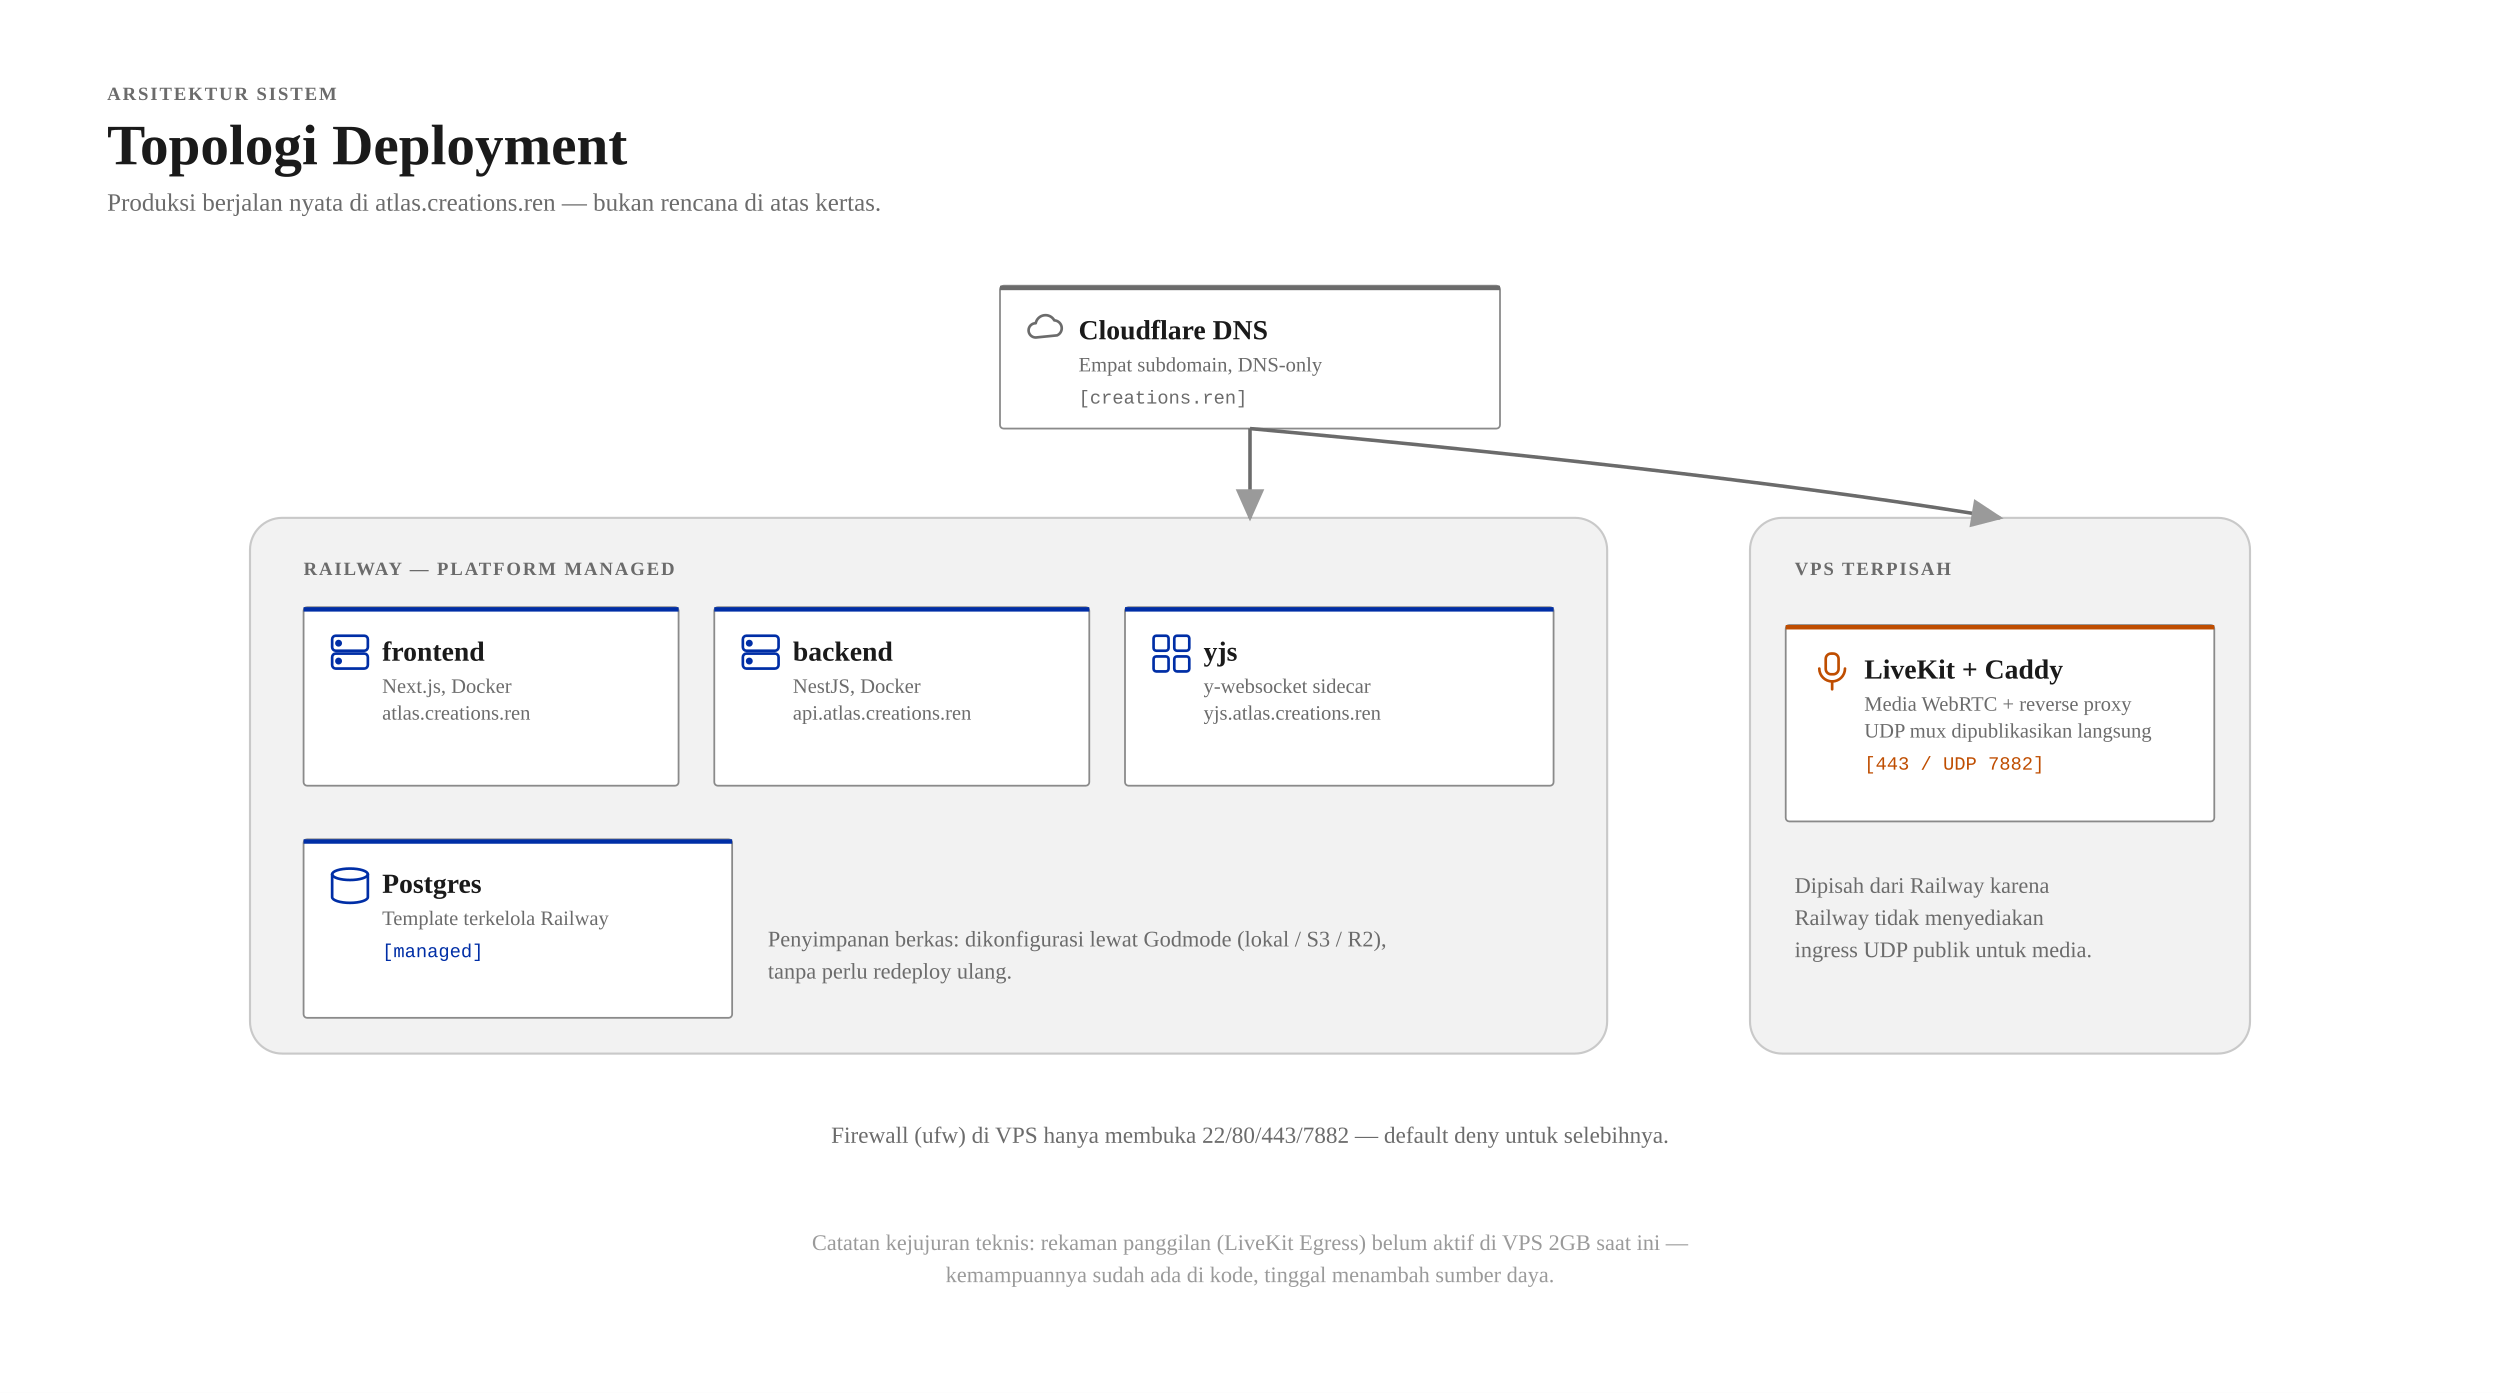
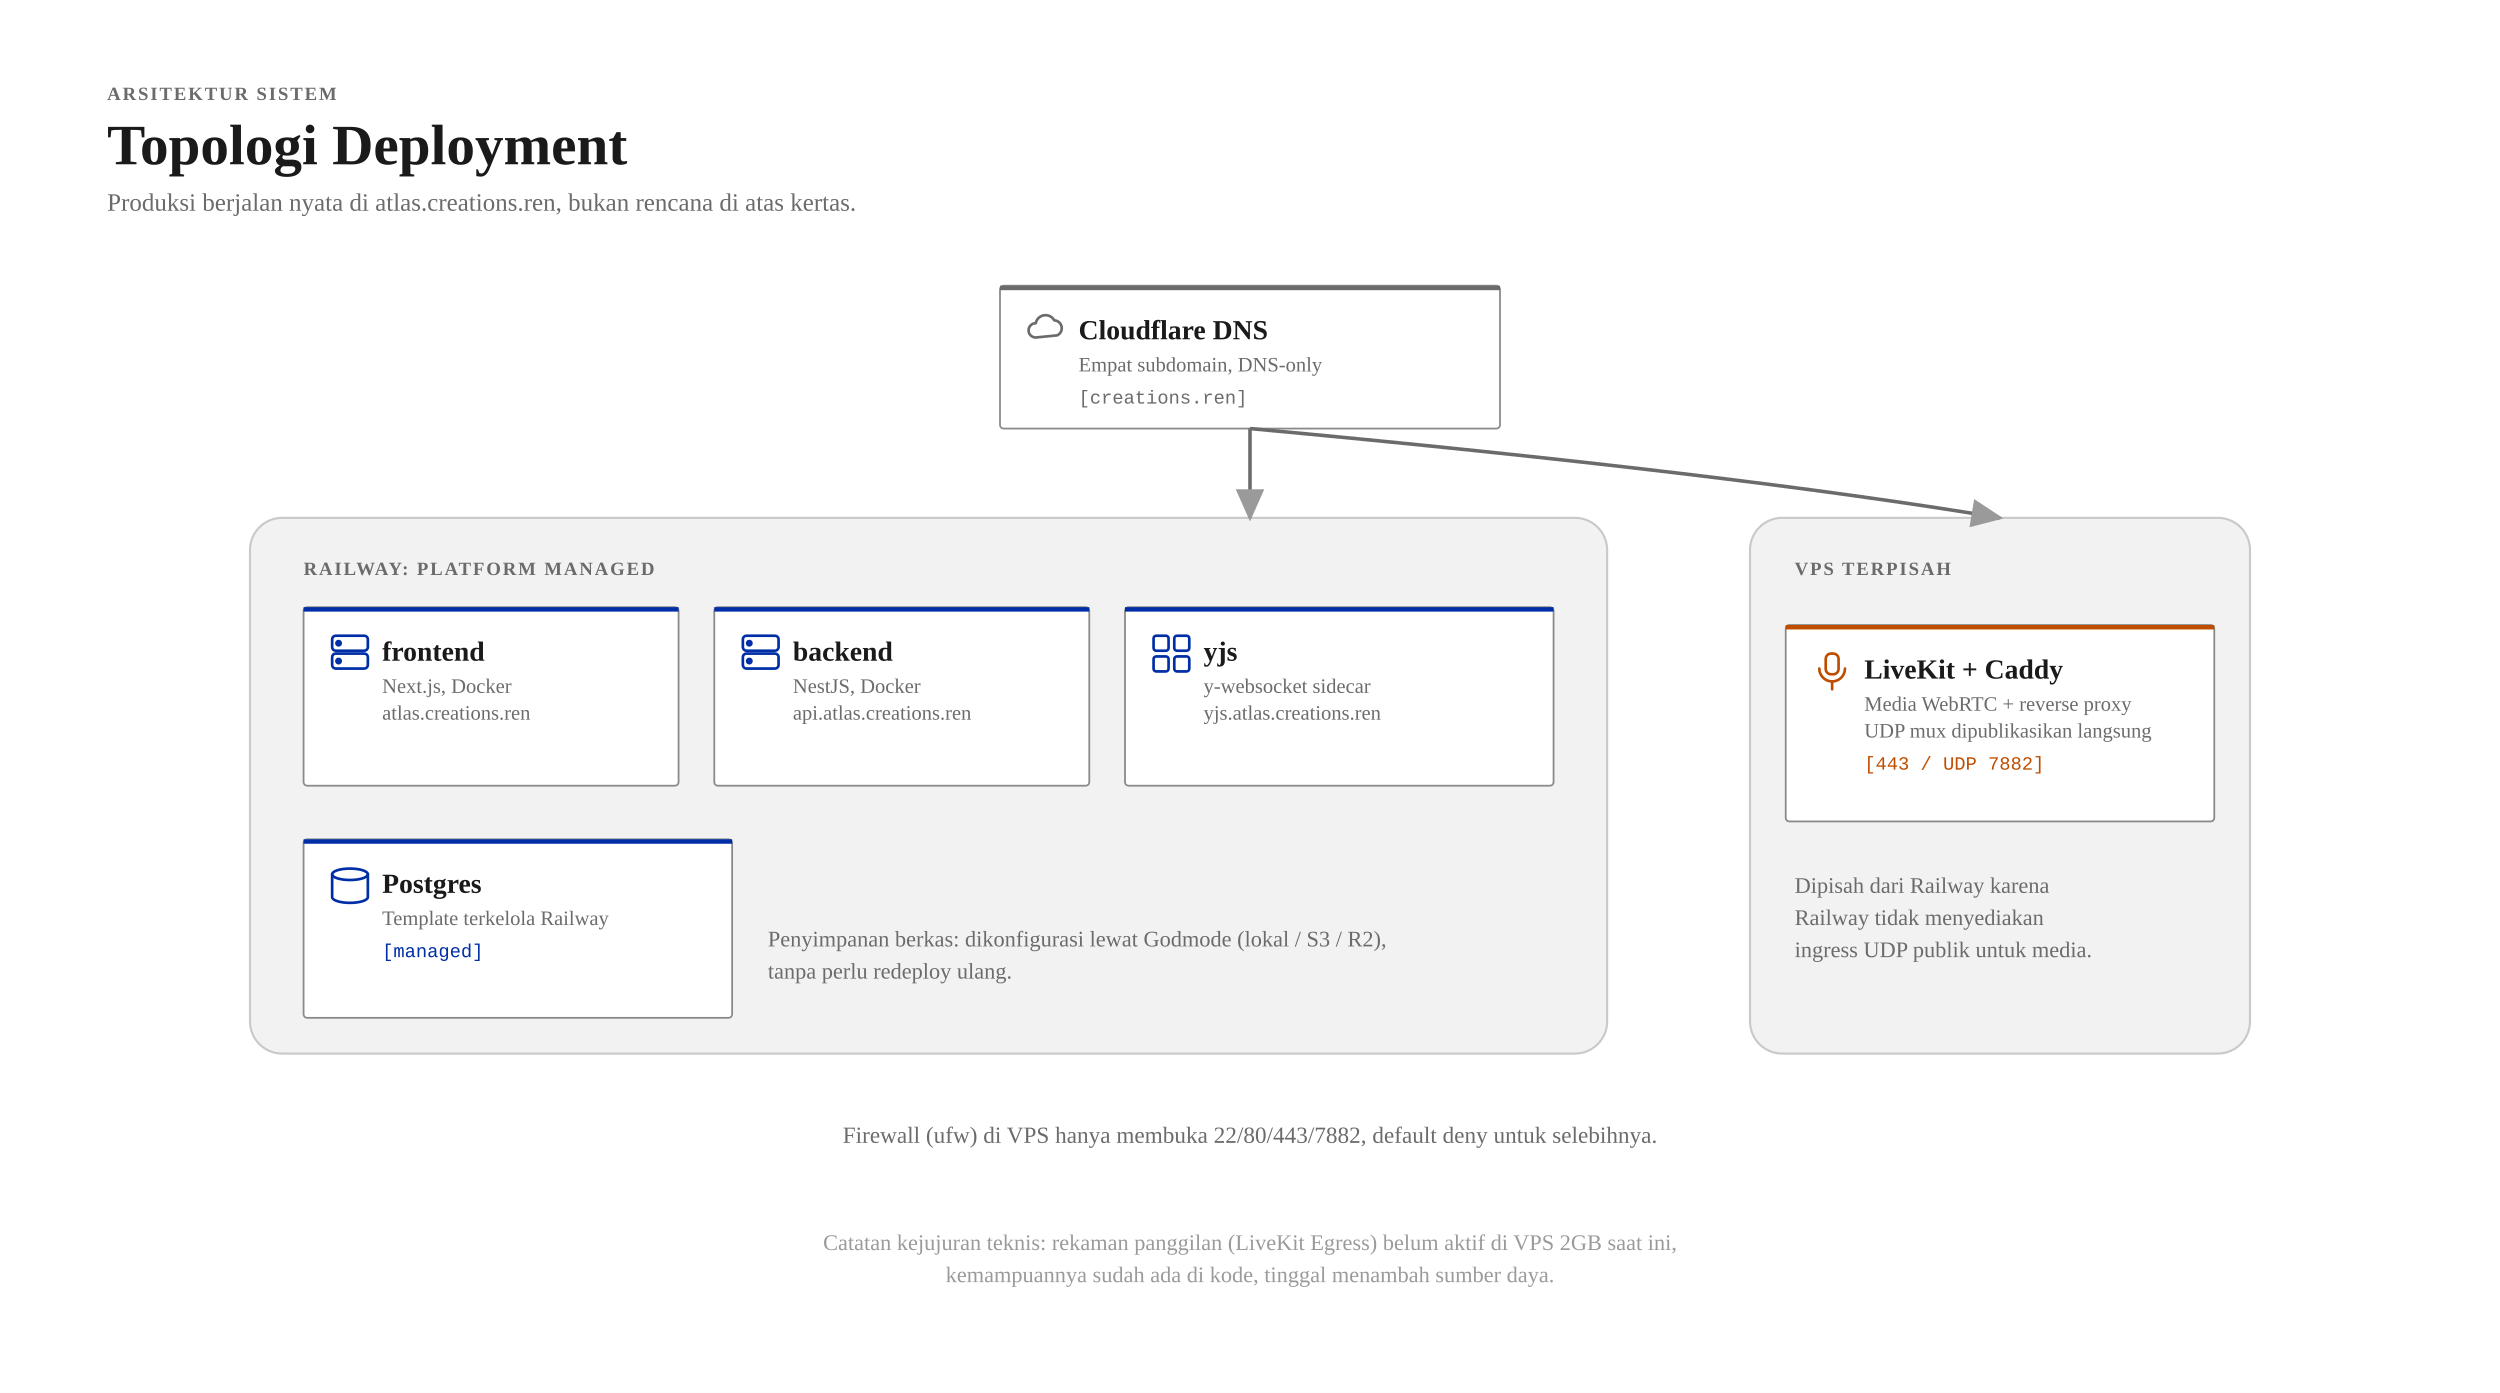
<svg xmlns="http://www.w3.org/2000/svg" width="1400" height="780" viewBox="0 0 1400 780">
  <rect width="1400" height="780" fill="#ffffff" />
  <defs>
    <marker id="arrowhead" markerWidth="9" markerHeight="8" refX="8" refY="4" orient="auto">
      <path d="M0,0 L9,4 L0,8 z" fill="#9a9a9a" />
    </marker>
  </defs>
  <text x="60" y="56" font-family="Times New Roman" font-size="10.5" font-weight="700" fill="#6b6b6b" text-anchor="start" letter-spacing="0.1em">ARSITEKTUR SISTEM</text>
  <text x="60" y="92" font-family="Times New Roman" font-size="32" font-weight="700" fill="#1a1a1a" text-anchor="start">Topologi Deployment</text>
-   <text x="60" y="118" font-family="Times New Roman" font-size="14" font-weight="400" fill="#6b6b6b" text-anchor="start">Produksi berjalan nyata di atlas.creations.ren — bukan rencana di atas kertas.</text>
+   <text x="60" y="118" font-family="Times New Roman" font-size="14" font-weight="400" fill="#6b6b6b" text-anchor="start">Produksi berjalan nyata di atlas.creations.ren, bukan rencana di atas kertas.</text>
  <rect x="560" y="160" width="280" height="80" rx="2" fill="#ffffff" stroke="#8a8a8a" stroke-width="1" />
  <rect x="560" y="160" width="280" height="2.5" fill="#6b6b6b" />
  <g transform="translate(576 176)" stroke="#6b6b6b">
    <g stroke-width="1.5" stroke-linecap="round" stroke-linejoin="round" fill="none">
      <path d="M4.0 13.0 a4.0 4.0 0 0 1 0 -8.0 a5.6 5.6 0 0 1 10.4 -1.6 a4.4 4.4 0 0 1 1.6 8.4 z" />
    </g>
  </g>
  <text x="604" y="190" font-family="Times New Roman" font-size="15.5" font-weight="700" fill="#1a1a1a" text-anchor="start">Cloudflare DNS</text>
  <text x="604" y="208" font-family="Times New Roman" font-size="11.5" font-weight="400" fill="#6b6b6b" text-anchor="start">Empat subdomain, DNS-only</text>
  <text x="604" y="226" font-family="Courier New" font-size="10.5" font-weight="400" fill="#6b6b6b" text-anchor="start">[creations.ren]</text>
  <rect x="140" y="290" width="760" height="300" rx="18" fill="#f2f2f2" stroke="#c9c9c9" stroke-width="1.2" />
-   <text x="170" y="322" font-family="Times New Roman" font-size="10.5" font-weight="700" fill="#6b6b6b" text-anchor="start" letter-spacing="0.1em">RAILWAY — PLATFORM MANAGED</text>
+   <text x="170" y="322" font-family="Times New Roman" font-size="10.5" font-weight="700" fill="#6b6b6b" text-anchor="start" letter-spacing="0.1em">RAILWAY: PLATFORM MANAGED</text>
  <rect x="170" y="340" width="210" height="100" rx="2" fill="#ffffff" stroke="#8a8a8a" stroke-width="1" />
  <rect x="170" y="340" width="210" height="2.5" fill="#002EA6" />
  <g transform="translate(186 356)" stroke="#002EA6">
    <g stroke-width="1.5" stroke-linecap="round" stroke-linejoin="round" fill="none">
      <rect x="0" y="0" width="20" height="8.4" rx="2" />
      <rect x="0" y="10.0" width="20" height="8.4" rx="2" />
      <circle cx="3.6" cy="4.2" r="1.2" fill="#002EA6" />
      <circle cx="3.6" cy="14.2" r="1.2" fill="#002EA6" />
    </g>
  </g>
  <text x="214" y="370" font-family="Times New Roman" font-size="15.5" font-weight="700" fill="#1a1a1a" text-anchor="start">frontend</text>
  <text x="214" y="388" font-family="Times New Roman" font-size="11.5" font-weight="400" fill="#6b6b6b" text-anchor="start">Next.js, Docker</text>
  <text x="214" y="403" font-family="Times New Roman" font-size="11.5" font-weight="400" fill="#6b6b6b" text-anchor="start">atlas.creations.ren</text>
  <rect x="400" y="340" width="210" height="100" rx="2" fill="#ffffff" stroke="#8a8a8a" stroke-width="1" />
  <rect x="400" y="340" width="210" height="2.5" fill="#002EA6" />
  <g transform="translate(416 356)" stroke="#002EA6">
    <g stroke-width="1.5" stroke-linecap="round" stroke-linejoin="round" fill="none">
      <rect x="0" y="0" width="20" height="8.4" rx="2" />
      <rect x="0" y="10.0" width="20" height="8.4" rx="2" />
      <circle cx="3.6" cy="4.2" r="1.2" fill="#002EA6" />
      <circle cx="3.6" cy="14.2" r="1.2" fill="#002EA6" />
    </g>
  </g>
  <text x="444" y="370" font-family="Times New Roman" font-size="15.5" font-weight="700" fill="#1a1a1a" text-anchor="start">backend</text>
  <text x="444" y="388" font-family="Times New Roman" font-size="11.5" font-weight="400" fill="#6b6b6b" text-anchor="start">NestJS, Docker</text>
  <text x="444" y="403" font-family="Times New Roman" font-size="11.5" font-weight="400" fill="#6b6b6b" text-anchor="start">api.atlas.creations.ren</text>
  <rect x="630" y="340" width="240" height="100" rx="2" fill="#ffffff" stroke="#8a8a8a" stroke-width="1" />
  <rect x="630" y="340" width="240" height="2.5" fill="#002EA6" />
  <g transform="translate(646 356)" stroke="#002EA6">
    <g stroke-width="1.5" stroke-linecap="round" stroke-linejoin="round" fill="none">
      <rect x="0" y="0" width="8.4" height="8.4" rx="1.5" />
      <rect x="11.6" y="0" width="8.4" height="8.4" rx="1.5" />
      <rect x="0" y="11.6" width="8.4" height="8.4" rx="1.5" />
      <rect x="11.6" y="11.6" width="8.4" height="8.4" rx="1.5" />
    </g>
  </g>
  <text x="674" y="370" font-family="Times New Roman" font-size="15.5" font-weight="700" fill="#1a1a1a" text-anchor="start">yjs</text>
  <text x="674" y="388" font-family="Times New Roman" font-size="11.5" font-weight="400" fill="#6b6b6b" text-anchor="start">y-websocket sidecar</text>
  <text x="674" y="403" font-family="Times New Roman" font-size="11.5" font-weight="400" fill="#6b6b6b" text-anchor="start">yjs.atlas.creations.ren</text>
  <rect x="170" y="470" width="240" height="100" rx="2" fill="#ffffff" stroke="#8a8a8a" stroke-width="1" />
  <rect x="170" y="470" width="240" height="2.5" fill="#002EA6" />
  <g transform="translate(186 486)" stroke="#002EA6">
    <g stroke-width="1.5" stroke-linecap="round" stroke-linejoin="round" fill="none">
      <ellipse cx="10.0" cy="3.6" rx="10.0" ry="3.2" />
      <path d="M0 3.6 L0 16.4 A10.0 3.2 0 0 0 20 16.4 L20 3.6" />
    </g>
  </g>
  <text x="214" y="500" font-family="Times New Roman" font-size="15.5" font-weight="700" fill="#1a1a1a" text-anchor="start">Postgres</text>
  <text x="214" y="518" font-family="Times New Roman" font-size="11.5" font-weight="400" fill="#6b6b6b" text-anchor="start">Template terkelola Railway</text>
  <text x="214" y="536" font-family="Courier New" font-size="10.5" font-weight="400" fill="#002EA6" text-anchor="start">[managed]</text>
  <text x="430" y="530" font-family="Times New Roman" font-size="12.5" font-weight="400" fill="#6b6b6b" text-anchor="start">Penyimpanan berkas: dikonfigurasi lewat Godmode (lokal / S3 / R2),</text>
  <text x="430" y="548" font-family="Times New Roman" font-size="12.5" font-weight="400" fill="#6b6b6b" text-anchor="start">tanpa perlu redeploy ulang.</text>
  <rect x="980" y="290" width="280" height="300" rx="18" fill="#f2f2f2" stroke="#c9c9c9" stroke-width="1.2" />
  <text x="1005" y="322" font-family="Times New Roman" font-size="10.5" font-weight="700" fill="#6b6b6b" text-anchor="start" letter-spacing="0.1em">VPS TERPISAH</text>
  <rect x="1000" y="350" width="240" height="110" rx="2" fill="#ffffff" stroke="#8a8a8a" stroke-width="1" />
  <rect x="1000" y="350" width="240" height="2.5" fill="#BF4D00" />
  <g transform="translate(1016 366)" stroke="#BF4D00">
    <g stroke-width="1.5" stroke-linecap="round" stroke-linejoin="round" fill="none">
      <rect x="6.4" y="0" width="7.2" height="11.6" rx="3.0" />
      <path d="M2.8 8.4 A7.2 7.2 0 0 0 17.2 8.4" />
      <line x1="10.0" y1="15.6" x2="10.0" y2="20" />
    </g>
  </g>
  <text x="1044" y="380" font-family="Times New Roman" font-size="15.5" font-weight="700" fill="#1a1a1a" text-anchor="start">LiveKit + Caddy</text>
  <text x="1044" y="398" font-family="Times New Roman" font-size="11.5" font-weight="400" fill="#6b6b6b" text-anchor="start">Media WebRTC + reverse proxy</text>
  <text x="1044" y="413" font-family="Times New Roman" font-size="11.5" font-weight="400" fill="#6b6b6b" text-anchor="start">UDP mux dipublikasikan langsung</text>
  <text x="1044" y="431" font-family="Courier New" font-size="10.5" font-weight="400" fill="#BF4D00" text-anchor="start">[443 / UDP 7882]</text>
  <text x="1005" y="500" font-family="Times New Roman" font-size="12.5" font-weight="400" fill="#6b6b6b" text-anchor="start">Dipisah dari Railway karena</text>
  <text x="1005" y="518" font-family="Times New Roman" font-size="12.5" font-weight="400" fill="#6b6b6b" text-anchor="start">Railway tidak menyediakan</text>
  <text x="1005" y="536" font-family="Times New Roman" font-size="12.5" font-weight="400" fill="#6b6b6b" text-anchor="start">ingress UDP publik untuk media.</text>
  <line x1="700" y1="240" x2="700" y2="290" stroke="#6b6b6b" stroke-width="2" marker-end="url(#arrowhead)" />
  <path d="M 700 240 Q 970.0 265.0 1120 290" fill="none" stroke="#6b6b6b" stroke-width="2" marker-end="url(#arrowhead)" />
-   <text x="700" y="640" font-family="Times New Roman" font-size="13" font-weight="400" fill="#6b6b6b" text-anchor="middle">Firewall (ufw) di VPS hanya membuka 22/80/443/7882 — default deny untuk selebihnya.</text>
-   <text x="700" y="700" font-family="Times New Roman" font-size="12.5" font-weight="400" fill="#9a9a9a" text-anchor="middle">Catatan kejujuran teknis: rekaman panggilan (LiveKit Egress) belum aktif di VPS 2GB saat ini —</text>
+   <text x="700" y="640" font-family="Times New Roman" font-size="13" font-weight="400" fill="#6b6b6b" text-anchor="middle">Firewall (ufw) di VPS hanya membuka 22/80/443/7882, default deny untuk selebihnya.</text>
+   <text x="700" y="700" font-family="Times New Roman" font-size="12.5" font-weight="400" fill="#9a9a9a" text-anchor="middle">Catatan kejujuran teknis: rekaman panggilan (LiveKit Egress) belum aktif di VPS 2GB saat ini,</text>
  <text x="700" y="718" font-family="Times New Roman" font-size="12.5" font-weight="400" fill="#9a9a9a" text-anchor="middle">kemampuannya sudah ada di kode, tinggal menambah sumber daya.</text>
</svg>
